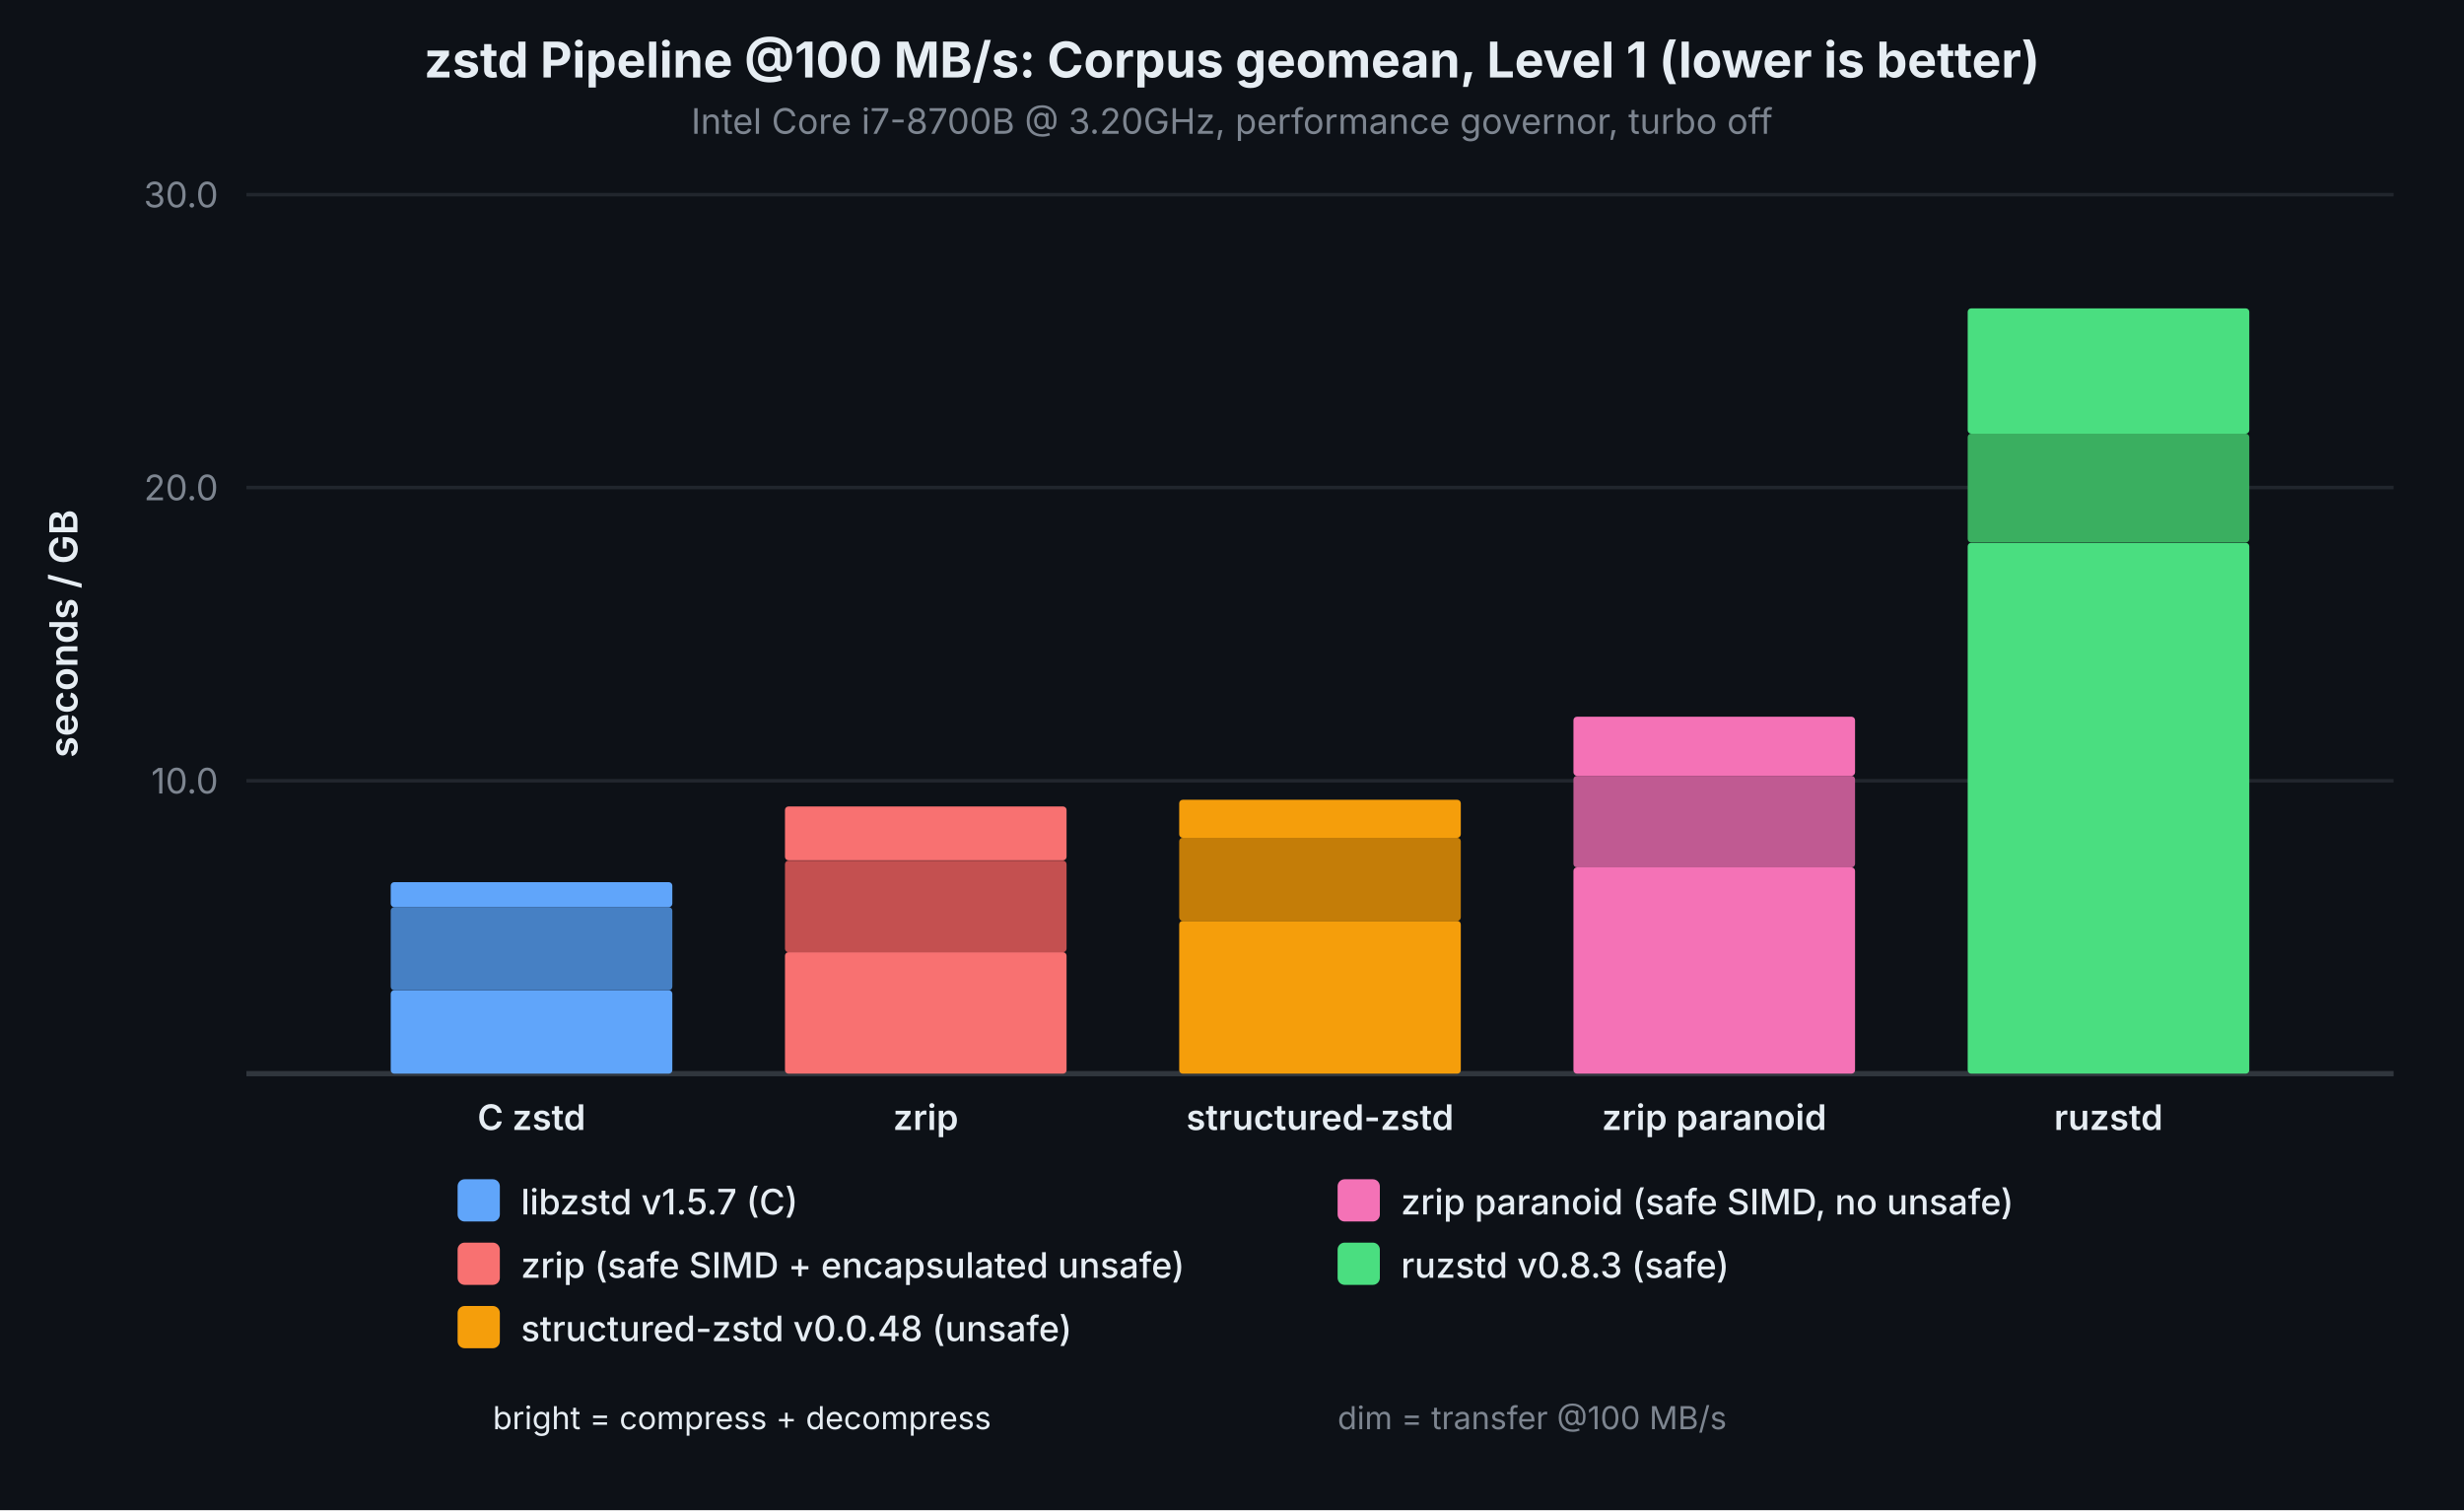
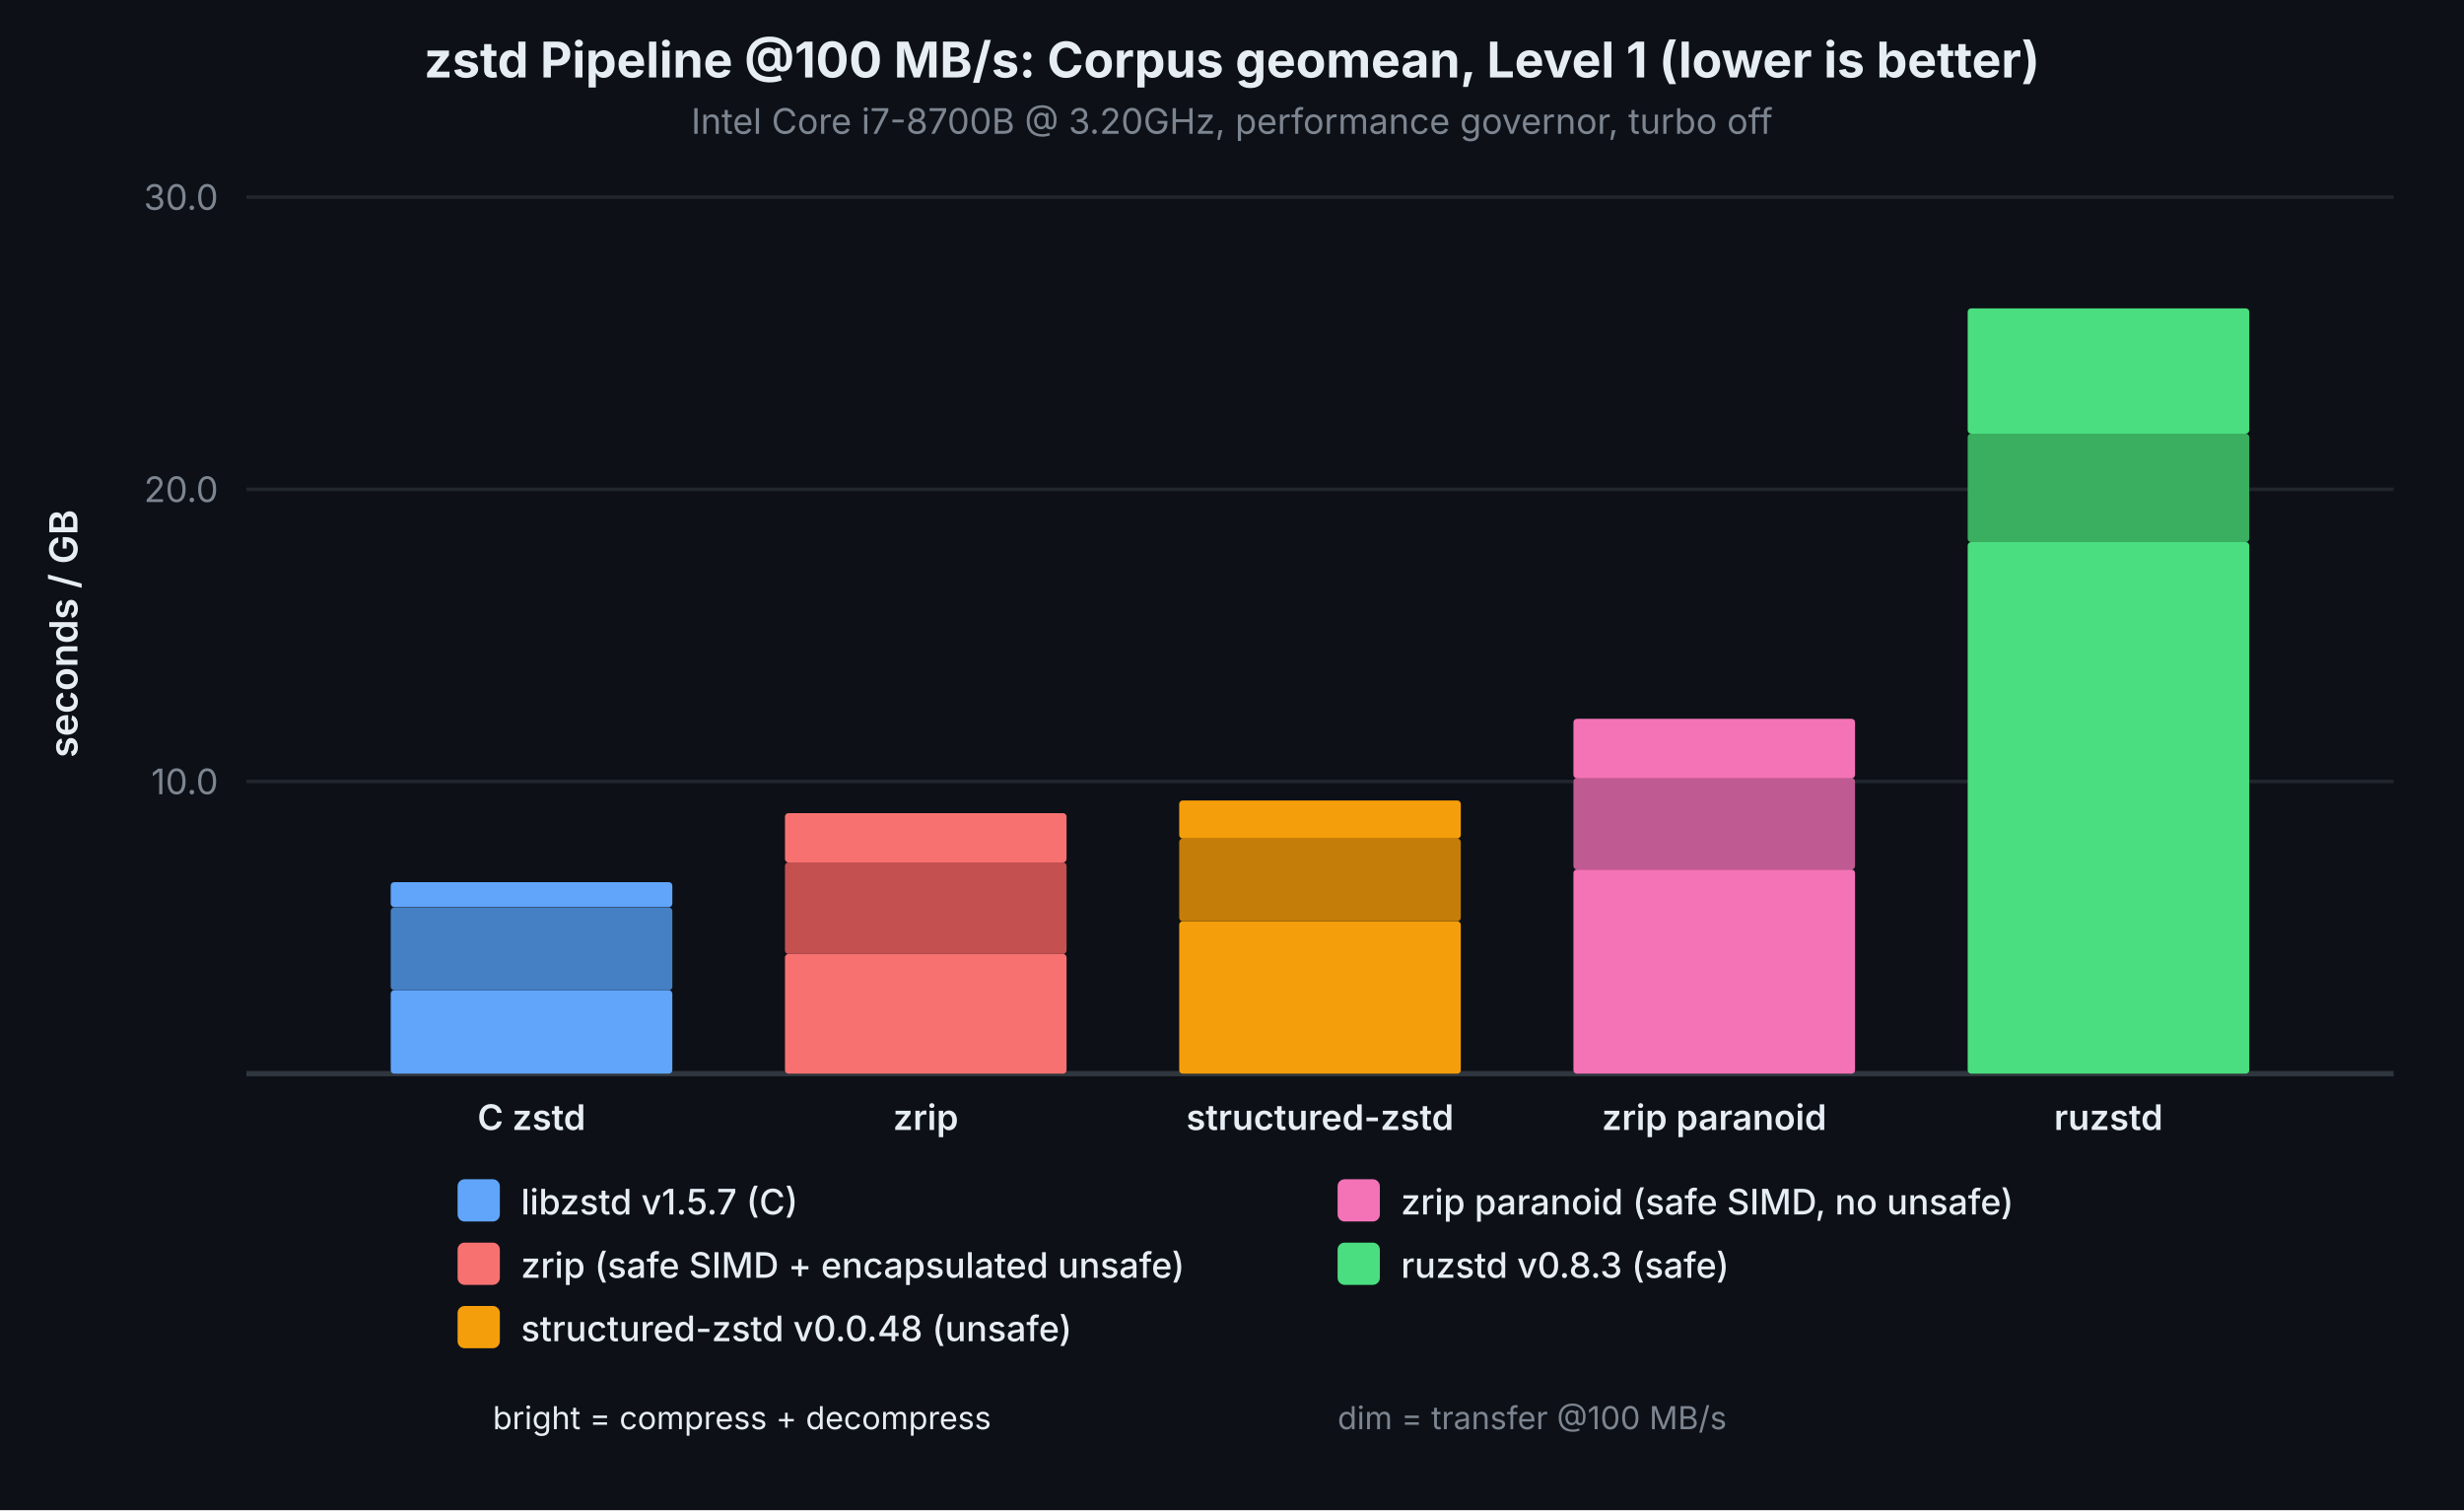
<svg xmlns="http://www.w3.org/2000/svg" viewBox="0 0 700 429" font-family="system-ui, -apple-system, sans-serif">
  <rect width="700" height="429" fill="#0d1117" />
  <text x="350.0" y="22" text-anchor="middle" fill="#e6edf3" font-size="14" font-weight="700">zstd Pipeline @100 MB/s: Corpus geomean, Level 1 (lower is better)</text>
  <text x="350.0" y="38" text-anchor="middle" fill="#7d8590" font-size="10">Intel Core i7-8700B @ 3.20GHz, performance governor, turbo off</text>
  <text x="22" y="180.0" text-anchor="middle" fill="#e6edf3" font-size="11" font-weight="600" transform="rotate(-90,22,180.0)">seconds / GB</text>
-   <line x1="70" y1="221.8" x2="680" y2="221.8" stroke="#21262d" stroke-width="1" />
-   <text x="62" y="221.8" text-anchor="end" dominant-baseline="middle" fill="#7d8590" font-size="10">10.0</text>
-   <line x1="70" y1="138.5" x2="680" y2="138.5" stroke="#21262d" stroke-width="1" />
-   <text x="62" y="138.5" text-anchor="end" dominant-baseline="middle" fill="#7d8590" font-size="10">20.0</text>
-   <line x1="70" y1="55.3" x2="680" y2="55.3" stroke="#21262d" stroke-width="1" />
-   <text x="62" y="55.3" text-anchor="end" dominant-baseline="middle" fill="#7d8590" font-size="10">30.0</text>
+   <line x1="70" y1="222.0" x2="680" y2="222.0" stroke="#21262d" stroke-width="1" />
+   <text x="62" y="222.0" text-anchor="end" dominant-baseline="middle" fill="#7d8590" font-size="10">10.0</text>
+   <line x1="70" y1="139.0" x2="680" y2="139.0" stroke="#21262d" stroke-width="1" />
+   <text x="62" y="139.0" text-anchor="end" dominant-baseline="middle" fill="#7d8590" font-size="10">20.0</text>
+   <line x1="70" y1="56.0" x2="680" y2="56.0" stroke="#21262d" stroke-width="1" />
+   <text x="62" y="56.0" text-anchor="end" dominant-baseline="middle" fill="#7d8590" font-size="10">30.0</text>
  <line x1="70" y1="305" x2="680" y2="305" stroke="#30363d" stroke-width="1.5" />
  <rect x="111.0" y="281.3" width="80.0" height="23.7" fill="#60a5fa" rx="1" />
-   <rect x="111.0" y="257.7" width="80.0" height="23.6" fill="#4680c4" rx="1" />
+   <rect x="111.0" y="257.8" width="80.0" height="23.5" fill="#4680c4" rx="1" />
  <rect x="111.0" y="250.6" width="80.0" height="7.1" fill="#60a5fa" rx="1" />
  <text x="151.0" y="321" text-anchor="middle" fill="#e6edf3" font-size="10" font-weight="600">C zstd</text>
-   <rect x="223.0" y="270.5" width="80.0" height="34.5" fill="#f87171" rx="1" />
-   <rect x="223.0" y="244.5" width="80.0" height="26.0" fill="#c45050" rx="1" />
-   <rect x="223.0" y="229.1" width="80.0" height="15.3" fill="#f87171" rx="1" />
+   <rect x="223.0" y="271.0" width="80.0" height="34.0" fill="#f87171" rx="1" />
+   <rect x="223.0" y="245.0" width="80.0" height="26.0" fill="#c45050" rx="1" />
+   <rect x="223.0" y="231.0" width="80.0" height="14.0" fill="#f87171" rx="1" />
  <text x="263.0" y="321" text-anchor="middle" fill="#e6edf3" font-size="10" font-weight="600">zrip</text>
-   <rect x="335.0" y="261.6" width="80.0" height="43.4" fill="#f59e0b" rx="1" />
-   <rect x="335.0" y="238.0" width="80.0" height="23.6" fill="#c47d08" rx="1" />
-   <rect x="335.0" y="227.2" width="80.0" height="10.8" fill="#f59e0b" rx="1" />
+   <rect x="335.0" y="261.7" width="80.0" height="43.3" fill="#f59e0b" rx="1" />
+   <rect x="335.0" y="238.2" width="80.0" height="23.5" fill="#c47d08" rx="1" />
+   <rect x="335.0" y="227.4" width="80.0" height="10.8" fill="#f59e0b" rx="1" />
  <text x="375.0" y="321" text-anchor="middle" fill="#e6edf3" font-size="10" font-weight="600">structured-zstd</text>
-   <rect x="447.0" y="246.4" width="80.0" height="58.6" fill="#f472b6" rx="1" />
-   <rect x="447.0" y="220.4" width="80.0" height="26.0" fill="#c05a92" rx="1" />
-   <rect x="447.0" y="203.6" width="80.0" height="16.8" fill="#f472b6" rx="1" />
+   <rect x="447.0" y="247.0" width="80.0" height="58.0" fill="#f472b6" rx="1" />
+   <rect x="447.0" y="221.0" width="80.0" height="26.0" fill="#c05a92" rx="1" />
+   <rect x="447.0" y="204.2" width="80.0" height="16.9" fill="#f472b6" rx="1" />
  <text x="487.0" y="321" text-anchor="middle" fill="#e6edf3" font-size="10" font-weight="600">zrip paranoid</text>
-   <rect x="559.0" y="154.2" width="80.0" height="150.8" fill="#4ade80" rx="1" />
-   <rect x="559.0" y="123.2" width="80.0" height="30.9" fill="#3aaf60" rx="1" />
+   <rect x="559.0" y="154.0" width="80.0" height="151.0" fill="#4ade80" rx="1" />
+   <rect x="559.0" y="123.2" width="80.0" height="30.8" fill="#3aaf60" rx="1" />
  <rect x="559.0" y="87.6" width="80.0" height="35.6" fill="#4ade80" rx="1" />
  <text x="599.0" y="321" text-anchor="middle" fill="#e6edf3" font-size="10" font-weight="600">ruzstd</text>
  <rect x="130" y="335" width="12" height="12" fill="#60a5fa" rx="2" />
  <text x="148" y="345" fill="#e6edf3" font-size="10" font-weight="500">libzstd v1.5.7 (C)</text>
  <rect x="130" y="353" width="12" height="12" fill="#f87171" rx="2" />
  <text x="148" y="363" fill="#e6edf3" font-size="10" font-weight="500">zrip (safe SIMD + encapsulated unsafe)</text>
  <rect x="130" y="371" width="12" height="12" fill="#f59e0b" rx="2" />
  <text x="148" y="381" fill="#e6edf3" font-size="10" font-weight="500">structured-zstd v0.0.48 (unsafe)</text>
  <rect x="380" y="335" width="12" height="12" fill="#f472b6" rx="2" />
  <text x="398" y="345" fill="#e6edf3" font-size="10" font-weight="500">zrip paranoid (safe SIMD, no unsafe)</text>
  <rect x="380" y="353" width="12" height="12" fill="#4ade80" rx="2" />
  <text x="398" y="363" fill="#e6edf3" font-size="10" font-weight="500">ruzstd v0.8.3 (safe)</text>
  <text x="140" y="406" fill="#e6edf3" font-size="9">bright = compress + decompress</text>
  <text x="380" y="406" fill="#7d8590" font-size="9">dim = transfer @100 MB/s</text>
</svg>
